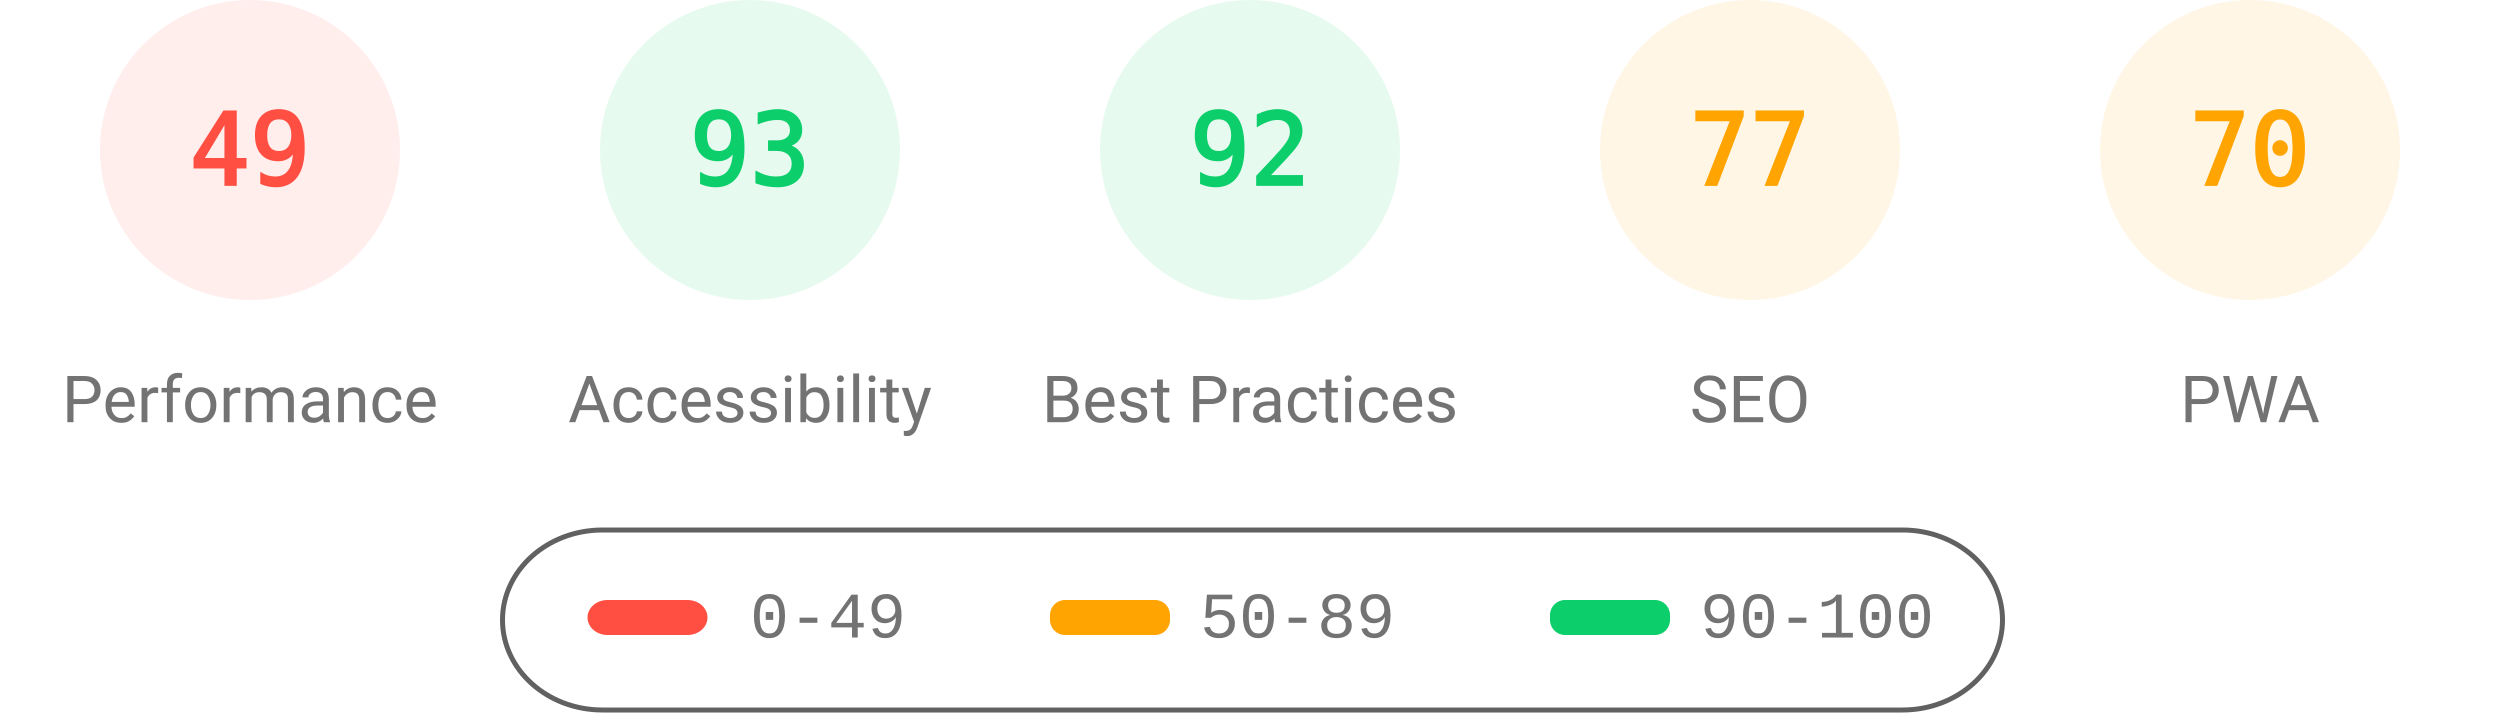
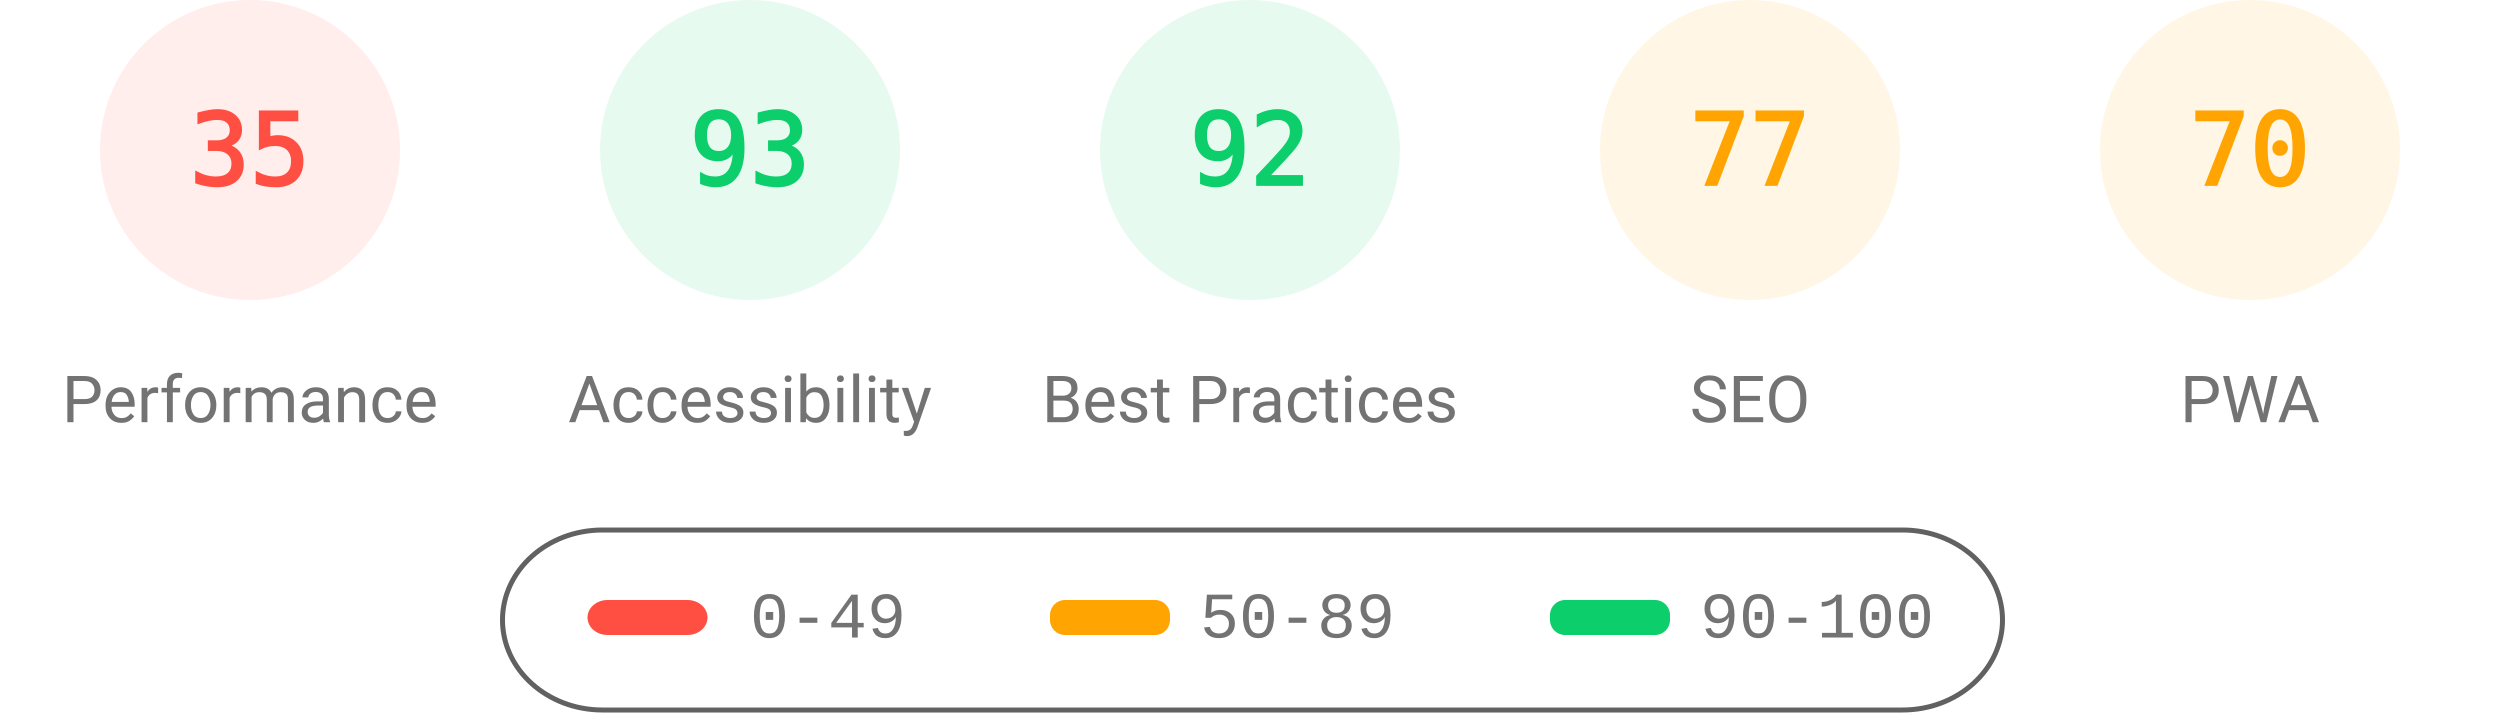
<svg xmlns="http://www.w3.org/2000/svg" fill="none" width="1000" height="285">
  <style>.gauge-base{opacity:.1}.gauge-arc{fill:none;animation-delay:250ms;stroke-linecap:round;transform:rotate(-90deg);transform-origin:100px 60px;animation:load-gauge 1s ease forwards}.guage-text{font-size:40px;font-family:monospace;text-align:center}.guage-red{color:#ff4e42;fill:#ff4e42;stroke:#ff4e42}.guage-orange{color:#ffa400;fill:#ffa400;stroke:#ffa400}.guage-green{color:#0cce6b;fill:#0cce6b;stroke:#0cce6b}.guage-undefined{color:#5c5c5c;fill:#5c5c5c;stroke:#5c5c5c}.guage-title{color:#737373;fill:#737373;stroke:none;font-size:26px;line-height:26px;font-family:Roboto,Halvetica,Arial,sans-serif}@keyframes load-gauge{from{stroke-dasharray:0 352.858}}</style>
  <svg class="guage-div guage-perf guage-red" viewBox="0 0 200 200" width="200" height="200">
    <circle class="gauge-base" r="56" cx="100" cy="60" stroke-width="8" />
-     <circle class="gauge-arc guage-arc-1" r="56" cx="100" cy="60" stroke-width="8" style="stroke-dasharray:172.41,351.858" />
-     <text class="guage-text" x="100" y="60" alignment-baseline="central" dominant-baseline="central" text-anchor="middle">49</text>
+     <circle class="gauge-arc guage-arc-1" r="56" cx="100" cy="60" stroke-width="8" style="stroke-dasharray:123.15,351.858" />
+     <text class="guage-text" x="100" y="60" alignment-baseline="central" dominant-baseline="central" text-anchor="middle">35</text>
    <text class="guage-title" x="100" y="160" alignment-baseline="central" dominant-baseline="central" text-anchor="middle">Performance</text>
  </svg>
  <svg class="guage-div guage-acc guage-green" viewBox="0 0 200 200" width="200" height="200" x="200">
    <circle class="gauge-base" r="56" cx="100" cy="60" stroke-width="8" />
    <circle class="gauge-arc guage-arc-2" r="56" cx="100" cy="60" stroke-width="8" style="stroke-dasharray:327.228,351.858" />
    <text class="guage-text" x="100" y="60" alignment-baseline="central" dominant-baseline="central" text-anchor="middle">93</text>
    <text class="guage-title" x="100" y="160" alignment-baseline="central" dominant-baseline="central" text-anchor="middle">Accessibility</text>
  </svg>
  <svg class="guage-div guage-best guage-green" viewBox="0 0 200 200" width="200" height="200" x="400">
    <circle class="gauge-base" r="56" cx="100" cy="60" stroke-width="8" />
    <circle class="gauge-arc guage-arc-3" r="56" cx="100" cy="60" stroke-width="8" style="stroke-dasharray:323.709,351.858" />
    <text class="guage-text" x="100" y="60" alignment-baseline="central" dominant-baseline="central" text-anchor="middle">92</text>
    <text class="guage-title" x="100" y="160" alignment-baseline="central" dominant-baseline="central" text-anchor="middle">Best Practices</text>
  </svg>
  <svg class="guage-div guage-seo guage-orange" viewBox="0 0 200 200" width="200" height="200" x="600">
    <circle class="gauge-base" r="56" cx="100" cy="60" stroke-width="8" />
    <circle class="gauge-arc guage-arc-4" r="56" cx="100" cy="60" stroke-width="8" style="stroke-dasharray:270.931,351.858" />
    <text class="guage-text" x="100" y="60" alignment-baseline="central" dominant-baseline="central" text-anchor="middle">77</text>
    <text class="guage-title" x="100" y="160" alignment-baseline="central" dominant-baseline="central" text-anchor="middle">SEO</text>
  </svg>
  <svg class="guage-div guage-pwa guage-orange" viewBox="0 0 200 200" width="200" height="200" x="800">
    <circle class="gauge-base" r="56" cx="100" cy="60" stroke-width="8" />
    <circle class="gauge-arc guage-arc-4" r="56" cx="100" cy="60" stroke-width="8" style="stroke-dasharray:246.301,351.858" />
    <text class="guage-text" x="100" y="60" alignment-baseline="central" dominant-baseline="central" text-anchor="middle">70</text>
    <text class="guage-title" x="100" y="160" alignment-baseline="central" dominant-baseline="central" text-anchor="middle">PWA</text>
  </svg>
  <svg width="604" height="76" x="200" y="210">
    <path fill="none" id="canvas_background" d="M-1-1h604v80H-1z" />
    <rect fill-opacity="0" stroke="#616161" stroke-width="2" rx="40" id="svg_2" height="72" width="600" y="2" x="1" fill="#000" />
    <rect stroke="#000" rx="8" id="svg_3" height="14" width="48" y="30" x="35" stroke-opacity="null" stroke-width="0" fill="#ff4e42" />
    <rect stroke="#000" rx="6" id="svg_4" height="14" width="48" y="30" x="220" stroke-opacity="null" stroke-width="0" fill="#ffa400" />
    <rect stroke="#000" rx="6" id="svg_5" height="14" width="48" y="30" x="420" stroke-opacity="null" stroke-width="0" fill="#0cce6b" />
    <text xml:space="preserve" text-anchor="start" font-family="'Courier New', Courier, monospace" font-size="26" id="svg_6" y="45" x="100" stroke-opacity="null" stroke-width="0" stroke="#000" fill="#737373">0-49</text>
    <text xml:space="preserve" text-anchor="start" font-family="'Courier New', Courier, monospace" font-size="26" id="svg_7" y="45" x="280" stroke-opacity="null" stroke-width="0" stroke="#000" fill="#737373">50-89</text>
    <text xml:space="preserve" text-anchor="start" font-family="'Courier New', Courier, monospace" font-size="26" id="svg_8" y="45" x="480" stroke-opacity="null" stroke-width="0" stroke="#000" fill="#737373">90-100</text>
  </svg>
</svg>
